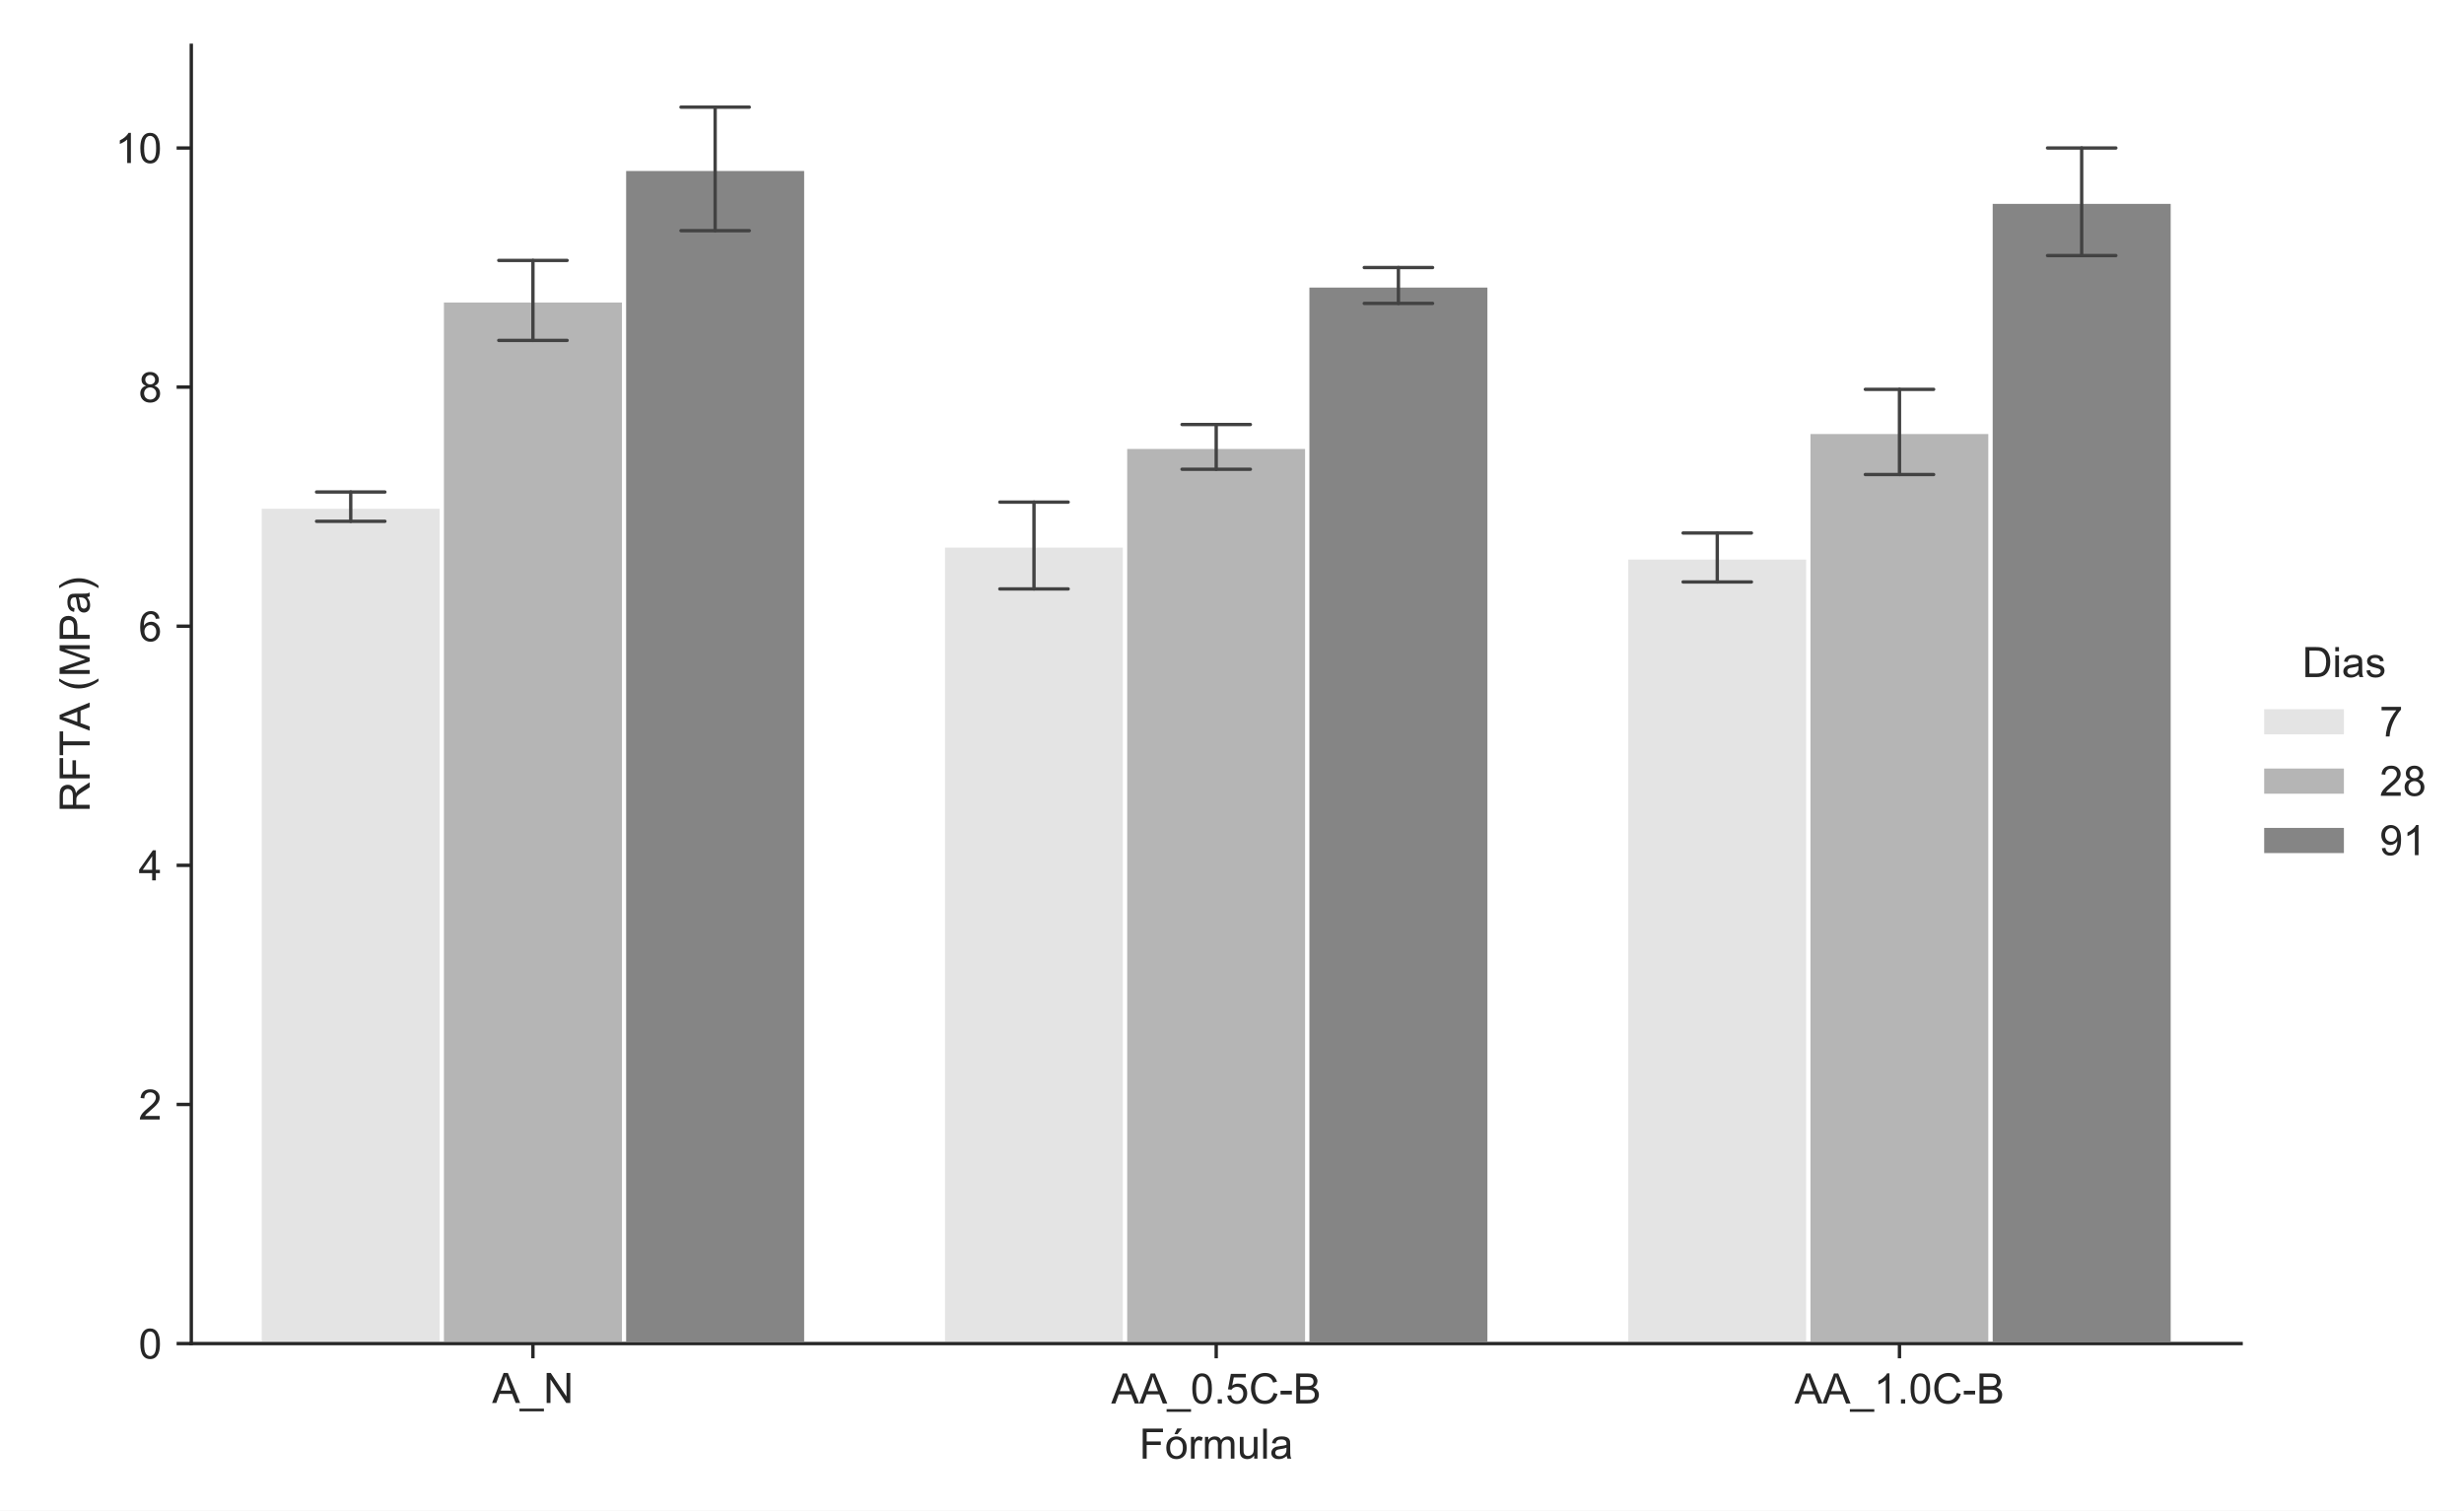
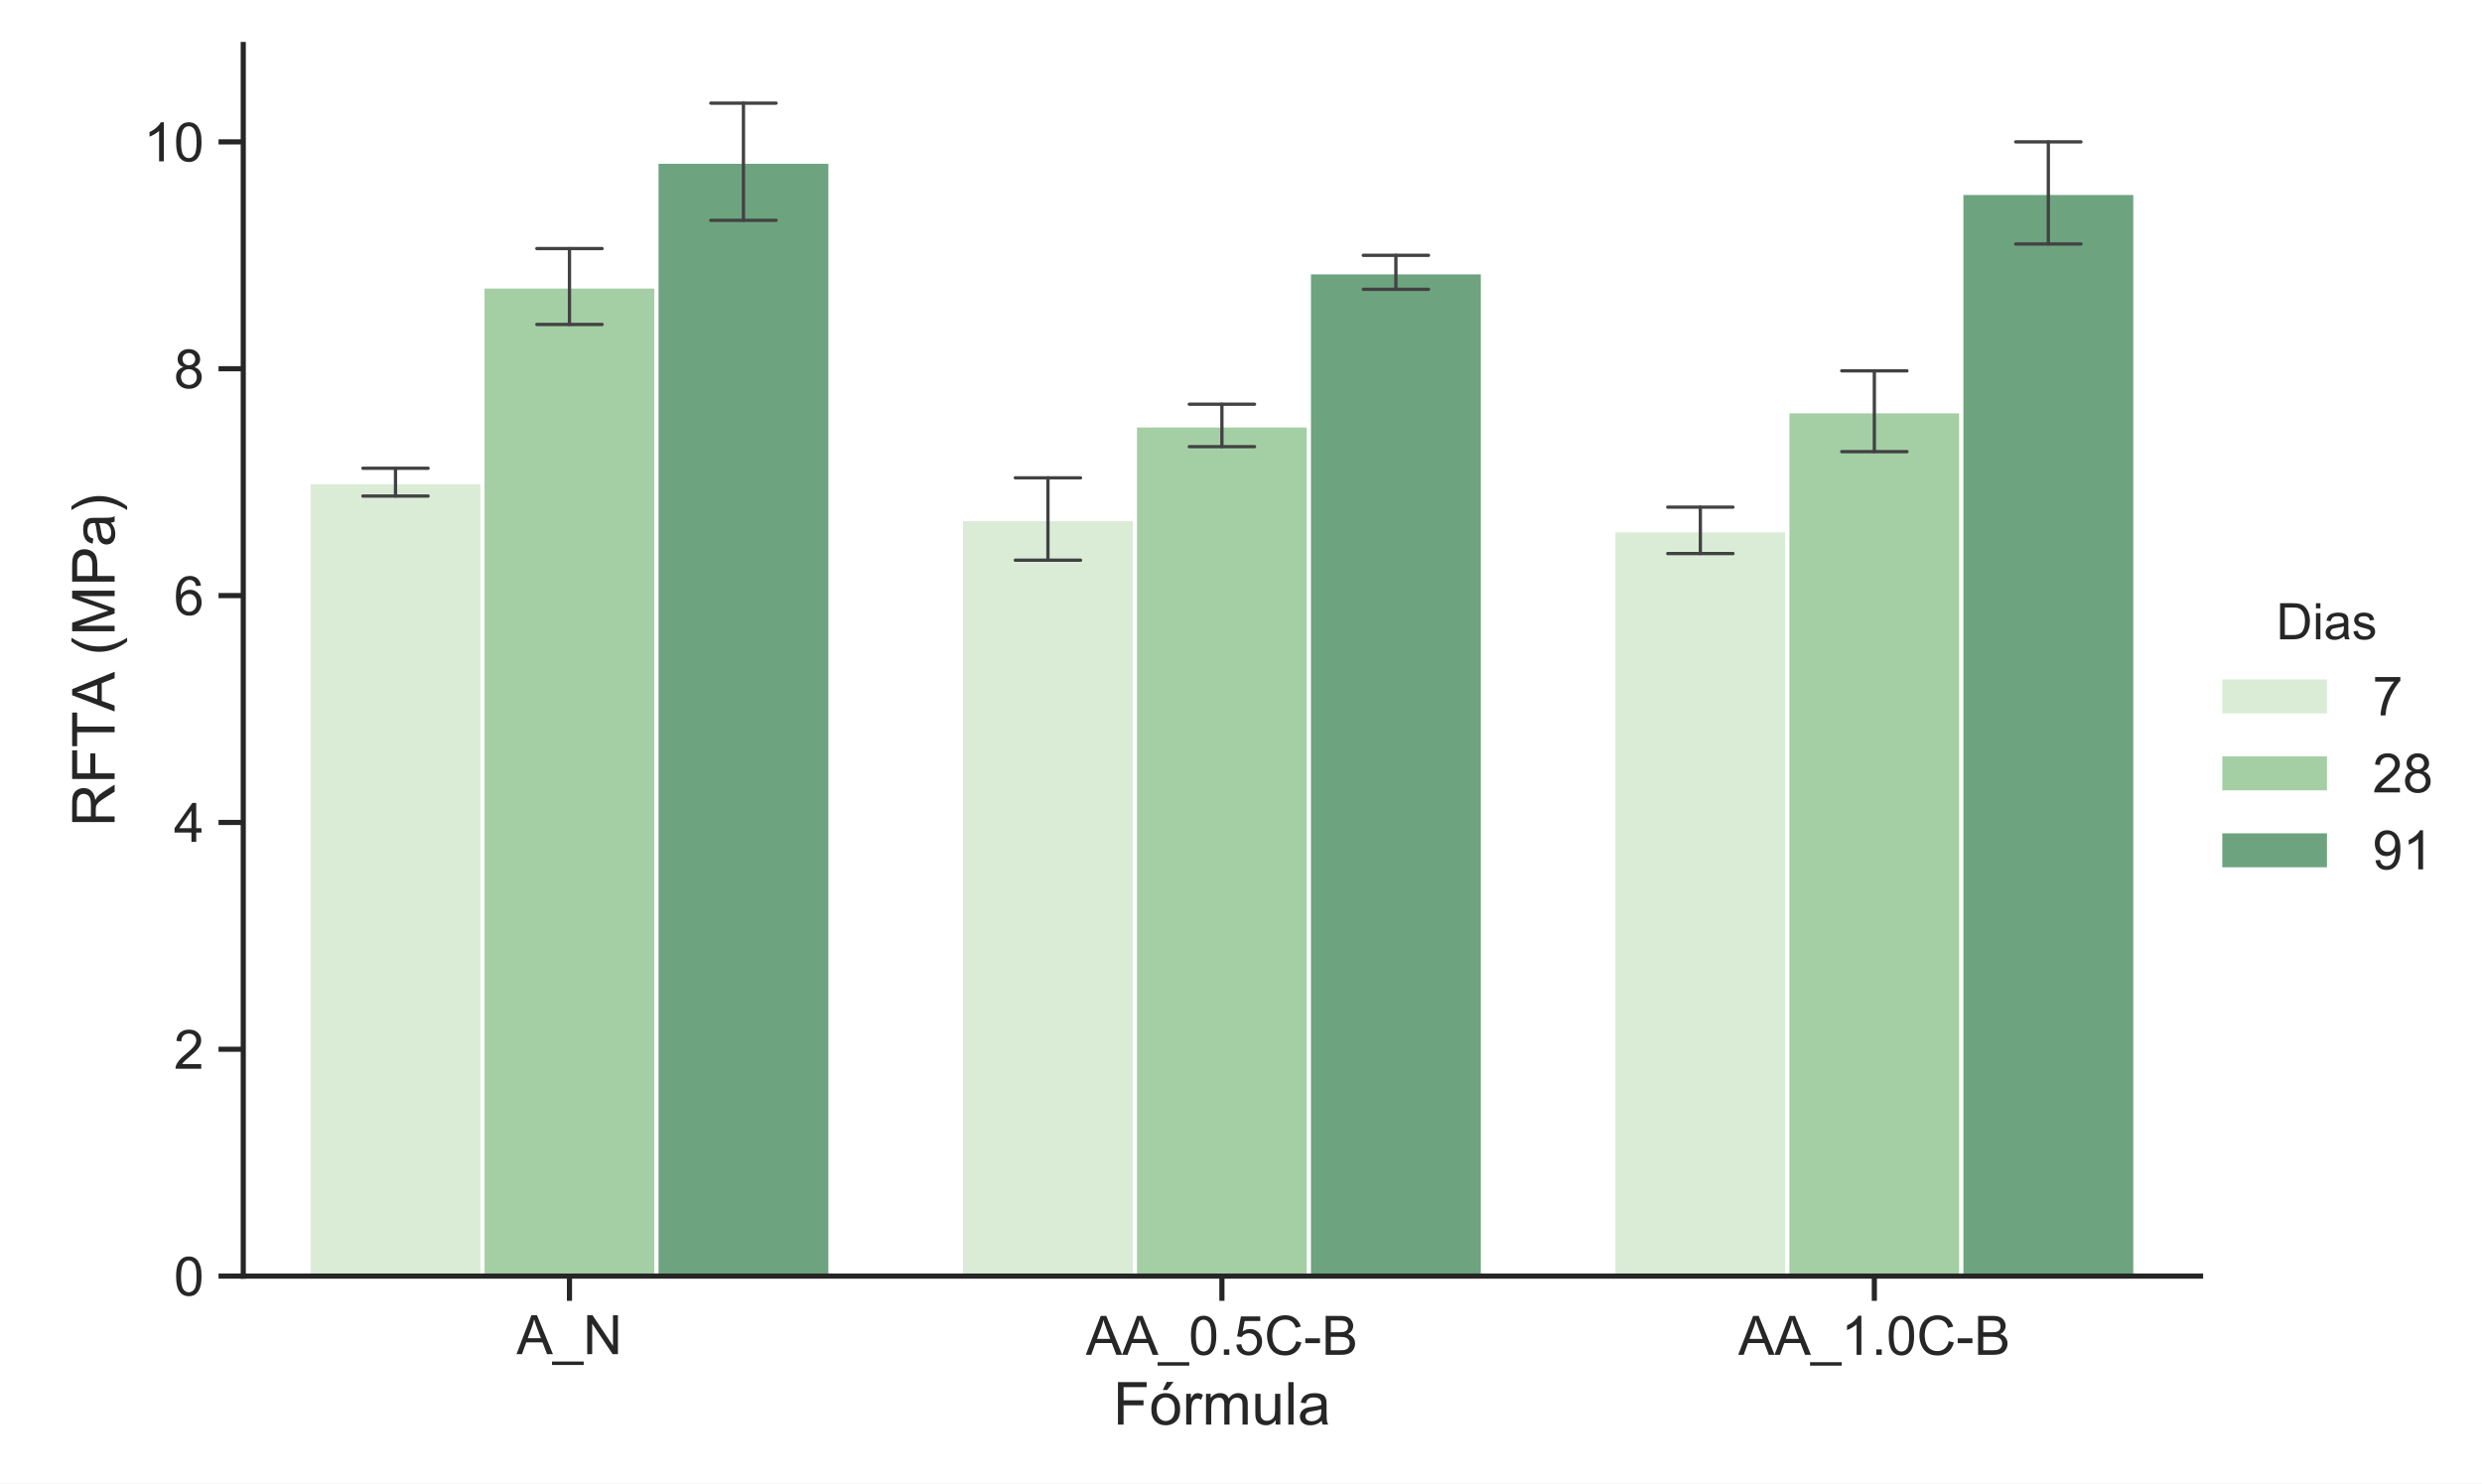
- <svg xmlns="http://www.w3.org/2000/svg" xmlns:xlink="http://www.w3.org/1999/xlink" height="360pt" version="1.1" viewBox="0 0 587.25 360" width="587.25pt">
+ <svg xmlns="http://www.w3.org/2000/svg" xmlns:xlink="http://www.w3.org/1999/xlink" height="360pt" version="1.1" viewBox="0 0 602.27 360" width="602.27pt">
  <defs>
    <style type="text/css">
*{stroke-linecap:butt;stroke-linejoin:round;}
  </style>
  </defs>
  <g id="figure_1">
    <g id="patch_1">
-       <path d="M 0 360  L 587.25 360  L 587.25 0  L 0 0  z " style="fill:#ffffff;" />
+       <path d="M 0 360  L 602.27 360  L 602.27 0  L 0 0  z " style="fill:#ffffff;" />
    </g>
    <g id="axes_1">
      <g id="patch_2">
-         <path d="M 45.593 320.2  L 534.128 320.2  L 534.128 10.8  L 45.593 10.8  z " style="fill:#ffffff;" />
+         <path d="M 59.028 309.7  L 533.977 309.7  L 533.977 10.8  L 59.028 10.8  z " style="fill:#ffffff;" />
      </g>
      <g id="matplotlib.axis_1">
        <g id="xtick_1">
          <g id="line2d_1">
            <defs>
-               <path d="M 0 0  L 0 3.5  " id="m3926d1024b" style="stroke:#262626;stroke-width:0.8;" />
-             </defs>
-             <g>
-               <use style="fill:#262626;stroke:#262626;stroke-width:0.8;" x="127.016" xlink:href="#m3926d1024b" y="320.2" />
+               <path d="M 0 0  L 0 6  " id="m754077c906" style="stroke:#262626;stroke-width:1.25;" />
+             </defs>
+             <g>
+               <use style="fill:#262626;stroke:#262626;stroke-width:1.25;" x="138.186" xlink:href="#m754077c906" y="309.7" />
            </g>
          </g>
          <g id="text_1">
            <defs>
              <path d="M -0.141 0  L 27.344 71.578  L 37.547 71.578  L 66.844 0  L 56.062 0  L 47.703 21.688  L 17.781 21.688  L 9.906 0  z M 20.516 29.391  L 44.781 29.391  L 37.312 49.219  Q 33.891 58.25 32.234 64.062  Q 30.859 57.172 28.375 50.391  z " id="ArialMT-65" />
              <path d="M -1.516 -19.875  L -1.516 -13.531  L 56.734 -13.531  L 56.734 -19.875  z " id="ArialMT-95" />
              <path d="M 7.625 0  L 7.625 71.578  L 17.328 71.578  L 54.938 15.375  L 54.938 71.578  L 64.016 71.578  L 64.016 0  L 54.297 0  L 16.703 56.25  L 16.703 0  z " id="ArialMT-78" />
            </defs>
-             <g style="fill:#262626;" transform="translate(117.2892 334.3578)scale(0.1 -0.1)">
+             <g style="fill:#262626;" transform="translate(125.3472 328.6483)scale(0.132 -0.132)">
              <use xlink:href="#ArialMT-65" />
              <use x="66.699" xlink:href="#ArialMT-95" />
              <use x="122.314" xlink:href="#ArialMT-78" />
            </g>
          </g>
        </g>
        <g id="xtick_2">
          <g id="line2d_2">
            <g>
-               <use style="fill:#262626;stroke:#262626;stroke-width:0.8;" x="289.86" xlink:href="#m3926d1024b" y="320.2" />
+               <use style="fill:#262626;stroke:#262626;stroke-width:1.25;" x="296.503" xlink:href="#m754077c906" y="309.7" />
            </g>
          </g>
          <g id="text_2">
            <defs>
              <path d="M 4.156 35.297  Q 4.156 48 6.766 55.734  Q 9.375 63.484 14.516 67.672  Q 19.672 71.875 27.484 71.875  Q 33.25 71.875 37.594 69.547  Q 41.938 67.234 44.766 62.859  Q 47.609 58.5 49.219 52.219  Q 50.828 45.953 50.828 35.297  Q 50.828 22.703 48.234 14.969  Q 45.656 7.234 40.5 3  Q 35.359 -1.219 27.484 -1.219  Q 17.141 -1.219 11.234 6.203  Q 4.156 15.141 4.156 35.297  z M 13.188 35.297  Q 13.188 17.672 17.312 11.828  Q 21.438 6 27.484 6  Q 33.547 6 37.672 11.859  Q 41.797 17.719 41.797 35.297  Q 41.797 52.984 37.672 58.781  Q 33.547 64.594 27.391 64.594  Q 21.344 64.594 17.719 59.469  Q 13.188 52.938 13.188 35.297  z " id="ArialMT-48" />
              <path d="M 9.078 0  L 9.078 10.016  L 19.094 10.016  L 19.094 0  z " id="ArialMT-46" />
              <path d="M 4.156 18.75  L 13.375 19.531  Q 14.406 12.797 18.141 9.391  Q 21.875 6 27.156 6  Q 33.5 6 37.891 10.781  Q 42.281 15.578 42.281 23.484  Q 42.281 31 38.062 35.344  Q 33.844 39.703 27 39.703  Q 22.75 39.703 19.328 37.766  Q 15.922 35.844 13.969 32.766  L 5.719 33.844  L 12.641 70.609  L 48.25 70.609  L 48.25 62.203  L 19.672 62.203  L 15.828 42.969  Q 22.266 47.469 29.344 47.469  Q 38.719 47.469 45.156 40.969  Q 51.609 34.469 51.609 24.266  Q 51.609 14.547 45.953 7.469  Q 39.062 -1.219 27.156 -1.219  Q 17.391 -1.219 11.203 4.25  Q 5.031 9.719 4.156 18.75  z " id="ArialMT-53" />
              <path d="M 58.797 25.094  L 68.266 22.703  Q 65.281 11.031 57.547 4.906  Q 49.812 -1.219 38.625 -1.219  Q 27.047 -1.219 19.797 3.484  Q 12.547 8.203 8.766 17.141  Q 4.984 26.078 4.984 36.328  Q 4.984 47.516 9.25 55.828  Q 13.531 64.156 21.406 68.469  Q 29.297 72.797 38.766 72.797  Q 49.516 72.797 56.828 67.328  Q 64.156 61.859 67.047 51.953  L 57.719 49.75  Q 55.219 57.562 50.484 61.125  Q 45.75 64.703 38.578 64.703  Q 30.328 64.703 24.781 60.734  Q 19.234 56.781 16.984 50.109  Q 14.75 43.453 14.75 36.375  Q 14.75 27.25 17.406 20.438  Q 20.062 13.625 25.672 10.25  Q 31.297 6.891 37.844 6.891  Q 45.797 6.891 51.312 11.469  Q 56.844 16.062 58.797 25.094  z " id="ArialMT-67" />
              <path d="M 3.172 21.484  L 3.172 30.328  L 30.172 30.328  L 30.172 21.484  z " id="ArialMT-45" />
              <path d="M 7.328 0  L 7.328 71.578  L 34.188 71.578  Q 42.391 71.578 47.344 69.406  Q 52.297 67.234 55.094 62.719  Q 57.906 58.203 57.906 53.266  Q 57.906 48.688 55.422 44.625  Q 52.938 40.578 47.906 38.094  Q 54.391 36.188 57.875 31.594  Q 61.375 27 61.375 20.75  Q 61.375 15.719 59.25 11.391  Q 57.125 7.078 54 4.734  Q 50.875 2.391 46.156 1.188  Q 41.453 0 34.625 0  z M 16.797 41.5  L 32.281 41.5  Q 38.578 41.5 41.312 42.328  Q 44.922 43.406 46.75 45.891  Q 48.578 48.391 48.578 52.156  Q 48.578 55.719 46.875 58.422  Q 45.172 61.141 41.984 62.141  Q 38.812 63.141 31.109 63.141  L 16.797 63.141  z M 16.797 8.453  L 34.625 8.453  Q 39.203 8.453 41.062 8.797  Q 44.344 9.375 46.531 10.734  Q 48.734 12.109 50.141 14.719  Q 51.562 17.328 51.562 20.75  Q 51.562 24.75 49.516 27.703  Q 47.469 30.672 43.828 31.859  Q 40.188 33.062 33.344 33.062  L 16.797 33.062  z " id="ArialMT-66" />
            </defs>
-             <g style="fill:#262626;" transform="translate(264.8487 334.4797)scale(0.1 -0.1)">
+             <g style="fill:#262626;" transform="translate(263.4872 328.8092)scale(0.132 -0.132)">
              <use xlink:href="#ArialMT-65" />
              <use x="66.699" xlink:href="#ArialMT-65" />
              <use x="133.398" xlink:href="#ArialMT-95" />
              <use x="189.014" xlink:href="#ArialMT-48" />
              <use x="244.629" xlink:href="#ArialMT-46" />
              <use x="272.412" xlink:href="#ArialMT-53" />
              <use x="328.027" xlink:href="#ArialMT-67" />
              <use x="400.244" xlink:href="#ArialMT-45" />
              <use x="433.545" xlink:href="#ArialMT-66" />
            </g>
          </g>
        </g>
        <g id="xtick_3">
          <g id="line2d_3">
            <g>
-               <use style="fill:#262626;stroke:#262626;stroke-width:0.8;" x="452.705" xlink:href="#m3926d1024b" y="320.2" />
+               <use style="fill:#262626;stroke:#262626;stroke-width:1.25;" x="454.819" xlink:href="#m754077c906" y="309.7" />
            </g>
          </g>
          <g id="text_3">
            <defs>
              <path d="M 37.25 0  L 28.469 0  L 28.469 56  Q 25.297 52.984 20.141 49.953  Q 14.984 46.922 10.891 45.406  L 10.891 53.906  Q 18.266 57.375 23.781 62.297  Q 29.297 67.234 31.594 71.875  L 37.25 71.875  z " id="ArialMT-49" />
            </defs>
-             <g style="fill:#262626;" transform="translate(427.6934 334.4797)scale(0.1 -0.1)">
+             <g style="fill:#262626;" transform="translate(421.8036 328.8092)scale(0.132 -0.132)">
              <use xlink:href="#ArialMT-65" />
              <use x="66.699" xlink:href="#ArialMT-65" />
              <use x="133.398" xlink:href="#ArialMT-95" />
              <use x="189.014" xlink:href="#ArialMT-49" />
              <use x="244.629" xlink:href="#ArialMT-46" />
              <use x="272.412" xlink:href="#ArialMT-48" />
              <use x="328.027" xlink:href="#ArialMT-67" />
              <use x="400.244" xlink:href="#ArialMT-45" />
              <use x="433.545" xlink:href="#ArialMT-66" />
            </g>
          </g>
        </g>
        <g id="text_4">
          <defs>
            <path d="M 8.203 0  L 8.203 71.578  L 56.5 71.578  L 56.5 63.141  L 17.672 63.141  L 17.672 40.969  L 51.266 40.969  L 51.266 32.516  L 17.672 32.516  L 17.672 0  z " id="ArialMT-70" />
            <path d="M 3.328 25.922  Q 3.328 40.328 11.328 47.266  Q 18.016 53.031 27.641 53.031  Q 38.328 53.031 45.109 46.016  Q 51.906 39.016 51.906 26.656  Q 51.906 16.656 48.906 10.906  Q 45.906 5.172 40.156 2  Q 34.422 -1.172 27.641 -1.172  Q 16.75 -1.172 10.031 5.812  Q 3.328 12.797 3.328 25.922  z M 12.359 25.922  Q 12.359 15.969 16.703 11.016  Q 21.047 6.062 27.641 6.062  Q 34.188 6.062 38.531 11.031  Q 42.875 16.016 42.875 26.219  Q 42.875 35.844 38.5 40.797  Q 34.125 45.75 27.641 45.75  Q 21.047 45.75 16.703 40.812  Q 12.359 35.891 12.359 25.922  z M 22.75 58.297  L 29.25 71.969  L 40.766 71.969  L 30.031 58.297  z " id="ArialMT-243" />
            <path d="M 6.5 0  L 6.5 51.859  L 14.406 51.859  L 14.406 44  Q 17.438 49.516 20 51.266  Q 22.562 53.031 25.641 53.031  Q 30.078 53.031 34.672 50.203  L 31.641 42.047  Q 28.422 43.953 25.203 43.953  Q 22.312 43.953 20.016 42.219  Q 17.719 40.484 16.75 37.406  Q 15.281 32.719 15.281 27.156  L 15.281 0  z " id="ArialMT-114" />
            <path d="M 6.594 0  L 6.594 51.859  L 14.453 51.859  L 14.453 44.578  Q 16.891 48.391 20.938 50.703  Q 25 53.031 30.172 53.031  Q 35.938 53.031 39.625 50.641  Q 43.312 48.25 44.828 43.953  Q 50.984 53.031 60.844 53.031  Q 68.562 53.031 72.703 48.75  Q 76.859 44.484 76.859 35.594  L 76.859 0  L 68.109 0  L 68.109 32.672  Q 68.109 37.938 67.25 40.25  Q 66.406 42.578 64.156 43.984  Q 61.922 45.406 58.891 45.406  Q 53.422 45.406 49.797 41.766  Q 46.188 38.141 46.188 30.125  L 46.188 0  L 37.406 0  L 37.406 33.688  Q 37.406 39.547 35.25 42.469  Q 33.109 45.406 28.219 45.406  Q 24.516 45.406 21.359 43.453  Q 18.219 41.5 16.797 37.734  Q 15.375 33.984 15.375 26.906  L 15.375 0  z " id="ArialMT-109" />
            <path d="M 40.578 0  L 40.578 7.625  Q 34.516 -1.172 24.125 -1.172  Q 19.531 -1.172 15.547 0.578  Q 11.578 2.344 9.641 5  Q 7.719 7.672 6.938 11.531  Q 6.391 14.109 6.391 19.734  L 6.391 51.859  L 15.188 51.859  L 15.188 23.094  Q 15.188 16.219 15.719 13.812  Q 16.547 10.359 19.234 8.375  Q 21.922 6.391 25.875 6.391  Q 29.828 6.391 33.297 8.422  Q 36.766 10.453 38.203 13.938  Q 39.656 17.438 39.656 24.078  L 39.656 51.859  L 48.438 51.859  L 48.438 0  z " id="ArialMT-117" />
            <path d="M 6.391 0  L 6.391 71.578  L 15.188 71.578  L 15.188 0  z " id="ArialMT-108" />
            <path d="M 40.438 6.391  Q 35.547 2.25 31.031 0.531  Q 26.516 -1.172 21.344 -1.172  Q 12.797 -1.172 8.203 3  Q 3.609 7.172 3.609 13.672  Q 3.609 17.484 5.344 20.625  Q 7.078 23.781 9.891 25.688  Q 12.703 27.594 16.219 28.562  Q 18.797 29.25 24.031 29.891  Q 34.672 31.156 39.703 32.906  Q 39.75 34.719 39.75 35.203  Q 39.75 40.578 37.25 42.781  Q 33.891 45.75 27.25 45.75  Q 21.047 45.75 18.094 43.578  Q 15.141 41.406 13.719 35.891  L 5.125 37.062  Q 6.297 42.578 8.984 45.969  Q 11.672 49.359 16.75 51.188  Q 21.828 53.031 28.516 53.031  Q 35.156 53.031 39.297 51.469  Q 43.453 49.906 45.406 47.531  Q 47.359 45.172 48.141 41.547  Q 48.578 39.312 48.578 33.453  L 48.578 21.734  Q 48.578 9.469 49.141 6.219  Q 49.703 2.984 51.375 0  L 42.188 0  Q 40.828 2.734 40.438 6.391  z M 39.703 26.031  Q 34.906 24.078 25.344 22.703  Q 19.922 21.922 17.672 20.938  Q 15.438 19.969 14.203 18.094  Q 12.984 16.219 12.984 13.922  Q 12.984 10.406 15.641 8.062  Q 18.312 5.719 23.438 5.719  Q 28.516 5.719 32.469 7.938  Q 36.422 10.156 38.281 14.016  Q 39.703 17 39.703 22.797  z " id="ArialMT-97" />
          </defs>
-           <g style="fill:#262626;" transform="translate(271.5245 347.625)scale(0.1 -0.1)">
+           <g style="fill:#262626;" transform="translate(270.0989 345.7399)scale(0.144 -0.144)">
            <use xlink:href="#ArialMT-70" />
            <use x="61.084" xlink:href="#ArialMT-243" />
            <use x="116.699" xlink:href="#ArialMT-114" />
            <use x="150" xlink:href="#ArialMT-109" />
            <use x="233.301" xlink:href="#ArialMT-117" />
            <use x="288.916" xlink:href="#ArialMT-108" />
            <use x="311.133" xlink:href="#ArialMT-97" />
          </g>
        </g>
      </g>
      <g id="matplotlib.axis_2">
        <g id="ytick_1">
          <g id="line2d_4">
            <defs>
-               <path d="M 0 0  L -3.5 0  " id="mf914087ac5" style="stroke:#262626;stroke-width:0.8;" />
-             </defs>
-             <g>
-               <use style="fill:#262626;stroke:#262626;stroke-width:0.8;" x="45.593" xlink:href="#mf914087ac5" y="320.2" />
+               <path d="M 0 0  L -6 0  " id="m057e9ee360" style="stroke:#262626;stroke-width:1.25;" />
+             </defs>
+             <g>
+               <use style="fill:#262626;stroke:#262626;stroke-width:1.25;" x="59.028" xlink:href="#m057e9ee360" y="309.7" />
            </g>
          </g>
          <g id="text_5">
-             <g style="fill:#262626;" transform="translate(33.0325 323.7789)scale(0.1 -0.1)">
+             <g style="fill:#262626;" transform="translate(42.1876 314.4242)scale(0.132 -0.132)">
              <use xlink:href="#ArialMT-48" />
            </g>
          </g>
        </g>
        <g id="ytick_2">
          <g id="line2d_5">
            <g>
-               <use style="fill:#262626;stroke:#262626;stroke-width:0.8;" x="45.593" xlink:href="#mf914087ac5" y="263.213" />
+               <use style="fill:#262626;stroke:#262626;stroke-width:1.25;" x="59.028" xlink:href="#m057e9ee360" y="254.647" />
            </g>
          </g>
          <g id="text_6">
            <defs>
              <path d="M 50.344 8.453  L 50.344 0  L 3.031 0  Q 2.938 3.172 4.047 6.109  Q 5.859 10.938 9.828 15.625  Q 13.812 20.312 21.344 26.469  Q 33.016 36.031 37.109 41.625  Q 41.219 47.219 41.219 52.203  Q 41.219 57.422 37.469 61  Q 33.734 64.594 27.734 64.594  Q 21.391 64.594 17.578 60.781  Q 13.766 56.984 13.719 50.25  L 4.688 51.172  Q 5.609 61.281 11.656 66.578  Q 17.719 71.875 27.938 71.875  Q 38.234 71.875 44.234 66.156  Q 50.25 60.453 50.25 52  Q 50.25 47.703 48.484 43.547  Q 46.734 39.406 42.656 34.812  Q 38.578 30.219 29.109 22.219  Q 21.188 15.578 18.938 13.203  Q 16.703 10.844 15.234 8.453  z " id="ArialMT-50" />
            </defs>
-             <g style="fill:#262626;" transform="translate(33.0325 266.7922)scale(0.1 -0.1)">
+             <g style="fill:#262626;" transform="translate(42.1876 259.3714)scale(0.132 -0.132)">
              <use xlink:href="#ArialMT-50" />
            </g>
          </g>
        </g>
        <g id="ytick_3">
          <g id="line2d_6">
            <g>
-               <use style="fill:#262626;stroke:#262626;stroke-width:0.8;" x="45.593" xlink:href="#mf914087ac5" y="206.227" />
+               <use style="fill:#262626;stroke:#262626;stroke-width:1.25;" x="59.028" xlink:href="#m057e9ee360" y="199.595" />
            </g>
          </g>
          <g id="text_7">
            <defs>
              <path d="M 32.328 0  L 32.328 17.141  L 1.266 17.141  L 1.266 25.203  L 33.938 71.578  L 41.109 71.578  L 41.109 25.203  L 50.781 25.203  L 50.781 17.141  L 41.109 17.141  L 41.109 0  z M 32.328 25.203  L 32.328 57.469  L 9.906 25.203  z " id="ArialMT-52" />
            </defs>
-             <g style="fill:#262626;" transform="translate(33.0325 209.8056)scale(0.1 -0.1)">
+             <g style="fill:#262626;" transform="translate(42.1876 204.3187)scale(0.132 -0.132)">
              <use xlink:href="#ArialMT-52" />
            </g>
          </g>
        </g>
        <g id="ytick_4">
          <g id="line2d_7">
            <g>
-               <use style="fill:#262626;stroke:#262626;stroke-width:0.8;" x="45.593" xlink:href="#mf914087ac5" y="149.24" />
+               <use style="fill:#262626;stroke:#262626;stroke-width:1.25;" x="59.028" xlink:href="#m057e9ee360" y="144.542" />
            </g>
          </g>
          <g id="text_8">
            <defs>
              <path d="M 49.75 54.047  L 41.016 53.375  Q 39.844 58.547 37.703 60.891  Q 34.125 64.656 28.906 64.656  Q 24.703 64.656 21.531 62.312  Q 17.391 59.281 14.984 53.469  Q 12.594 47.656 12.5 36.922  Q 15.672 41.75 20.266 44.094  Q 24.859 46.438 29.891 46.438  Q 38.672 46.438 44.844 39.969  Q 51.031 33.5 51.031 23.25  Q 51.031 16.5 48.125 10.719  Q 45.219 4.938 40.141 1.859  Q 35.062 -1.219 28.609 -1.219  Q 17.625 -1.219 10.688 6.859  Q 3.766 14.938 3.766 33.5  Q 3.766 54.25 11.422 63.672  Q 18.109 71.875 29.438 71.875  Q 37.891 71.875 43.281 67.141  Q 48.688 62.406 49.75 54.047  z M 13.875 23.188  Q 13.875 18.656 15.797 14.5  Q 17.719 10.359 21.188 8.172  Q 24.656 6 28.469 6  Q 34.031 6 38.031 10.484  Q 42.047 14.984 42.047 22.703  Q 42.047 30.125 38.078 34.391  Q 34.125 38.672 28.125 38.672  Q 22.172 38.672 18.016 34.391  Q 13.875 30.125 13.875 23.188  z " id="ArialMT-54" />
            </defs>
-             <g style="fill:#262626;" transform="translate(33.0325 152.8189)scale(0.1 -0.1)">
+             <g style="fill:#262626;" transform="translate(42.1876 149.266)scale(0.132 -0.132)">
              <use xlink:href="#ArialMT-54" />
            </g>
          </g>
        </g>
        <g id="ytick_5">
          <g id="line2d_8">
            <g>
-               <use style="fill:#262626;stroke:#262626;stroke-width:0.8;" x="45.593" xlink:href="#mf914087ac5" y="92.253" />
+               <use style="fill:#262626;stroke:#262626;stroke-width:1.25;" x="59.028" xlink:href="#m057e9ee360" y="89.489" />
            </g>
          </g>
          <g id="text_9">
            <defs>
              <path d="M 17.672 38.812  Q 12.203 40.828 9.562 44.531  Q 6.938 48.25 6.938 53.422  Q 6.938 61.234 12.547 66.547  Q 18.172 71.875 27.484 71.875  Q 36.859 71.875 42.578 66.422  Q 48.297 60.984 48.297 53.172  Q 48.297 48.188 45.672 44.5  Q 43.062 40.828 37.75 38.812  Q 44.344 36.672 47.781 31.875  Q 51.219 27.094 51.219 20.453  Q 51.219 11.281 44.719 5.031  Q 38.234 -1.219 27.641 -1.219  Q 17.047 -1.219 10.547 5.047  Q 4.047 11.328 4.047 20.703  Q 4.047 27.688 7.594 32.391  Q 11.141 37.109 17.672 38.812  z M 15.922 53.719  Q 15.922 48.641 19.188 45.406  Q 22.469 42.188 27.688 42.188  Q 32.766 42.188 36.016 45.375  Q 39.266 48.578 39.266 53.219  Q 39.266 58.062 35.906 61.359  Q 32.562 64.656 27.594 64.656  Q 22.562 64.656 19.234 61.422  Q 15.922 58.203 15.922 53.719  z M 13.094 20.656  Q 13.094 16.891 14.875 13.375  Q 16.656 9.859 20.172 7.922  Q 23.688 6 27.734 6  Q 34.031 6 38.125 10.047  Q 42.234 14.109 42.234 20.359  Q 42.234 26.703 38.016 30.859  Q 33.797 35.016 27.438 35.016  Q 21.234 35.016 17.156 30.906  Q 13.094 26.812 13.094 20.656  z " id="ArialMT-56" />
            </defs>
-             <g style="fill:#262626;" transform="translate(33.0325 95.83222)scale(0.1 -0.1)">
+             <g style="fill:#262626;" transform="translate(42.1876 94.21322)scale(0.132 -0.132)">
              <use xlink:href="#ArialMT-56" />
            </g>
          </g>
        </g>
        <g id="ytick_6">
          <g id="line2d_9">
            <g>
-               <use style="fill:#262626;stroke:#262626;stroke-width:0.8;" x="45.593" xlink:href="#mf914087ac5" y="35.267" />
+               <use style="fill:#262626;stroke:#262626;stroke-width:1.25;" x="59.028" xlink:href="#m057e9ee360" y="34.436" />
            </g>
          </g>
          <g id="text_10">
-             <g style="fill:#262626;" transform="translate(27.47156 38.84555)scale(0.1 -0.1)">
+             <g style="fill:#262626;" transform="translate(34.84716 39.16048)scale(0.132 -0.132)">
              <use xlink:href="#ArialMT-49" />
              <use x="55.615" xlink:href="#ArialMT-48" />
            </g>
          </g>
        </g>
        <g id="text_11">
          <defs>
            <path d="M 7.859 0  L 7.859 71.578  L 39.594 71.578  Q 49.172 71.578 54.141 69.641  Q 59.125 67.719 62.109 62.828  Q 65.094 57.953 65.094 52.047  Q 65.094 44.438 60.156 39.203  Q 55.219 33.984 44.922 32.562  Q 48.688 30.766 50.641 29  Q 54.781 25.203 58.5 19.484  L 70.953 0  L 59.031 0  L 49.562 14.891  Q 45.406 21.344 42.719 24.75  Q 40.047 28.172 37.922 29.531  Q 35.797 30.906 33.594 31.453  Q 31.984 31.781 28.328 31.781  L 17.328 31.781  L 17.328 0  z M 17.328 39.984  L 37.703 39.984  Q 44.188 39.984 47.844 41.328  Q 51.516 42.672 53.422 45.625  Q 55.328 48.578 55.328 52.047  Q 55.328 57.125 51.641 60.391  Q 47.953 63.672 39.984 63.672  L 17.328 63.672  z " id="ArialMT-82" />
            <path d="M 25.922 0  L 25.922 63.141  L 2.344 63.141  L 2.344 71.578  L 59.078 71.578  L 59.078 63.141  L 35.406 63.141  L 35.406 0  z " id="ArialMT-84" />
            <path id="ArialMT-32" />
            <path d="M 23.391 -21.047  Q 16.109 -11.859 11.078 0.438  Q 6.062 12.75 6.062 25.922  Q 6.062 37.547 9.812 48.188  Q 14.203 60.547 23.391 72.797  L 29.688 72.797  Q 23.781 62.641 21.875 58.297  Q 18.891 51.562 17.188 44.234  Q 15.094 35.109 15.094 25.875  Q 15.094 2.391 29.688 -21.047  z " id="ArialMT-40" />
            <path d="M 7.422 0  L 7.422 71.578  L 21.688 71.578  L 38.625 20.906  Q 40.969 13.812 42.047 10.297  Q 43.266 14.203 45.844 21.781  L 62.984 71.578  L 75.734 71.578  L 75.734 0  L 66.609 0  L 66.609 59.906  L 45.797 0  L 37.25 0  L 16.547 60.938  L 16.547 0  z " id="ArialMT-77" />
            <path d="M 7.719 0  L 7.719 71.578  L 34.719 71.578  Q 41.844 71.578 45.609 70.906  Q 50.875 70.016 54.438 67.547  Q 58.016 65.094 60.188 60.641  Q 62.359 56.203 62.359 50.875  Q 62.359 41.75 56.547 35.422  Q 50.734 29.109 35.547 29.109  L 17.188 29.109  L 17.188 0  z M 17.188 37.547  L 35.688 37.547  Q 44.875 37.547 48.734 40.969  Q 52.594 44.391 52.594 50.594  Q 52.594 55.078 50.312 58.266  Q 48.047 61.469 44.344 62.5  Q 41.938 63.141 35.5 63.141  L 17.188 63.141  z " id="ArialMT-80" />
            <path d="M 12.359 -21.047  L 6.062 -21.047  Q 20.656 2.391 20.656 25.875  Q 20.656 35.062 18.562 44.094  Q 16.891 51.422 13.922 58.156  Q 12.016 62.547 6.062 72.797  L 12.359 72.797  Q 21.531 60.547 25.922 48.188  Q 29.688 37.547 29.688 25.922  Q 29.688 12.75 24.625 0.438  Q 19.578 -11.859 12.359 -21.047  z " id="ArialMT-41" />
          </defs>
-           <g style="fill:#262626;" transform="translate(21.36688 193.5437)rotate(-90)scale(0.1 -0.1)">
+           <g style="fill:#262626;" transform="translate(27.81641 200.633)rotate(-90)scale(0.144 -0.144)">
            <use xlink:href="#ArialMT-82" />
            <use x="72.217" xlink:href="#ArialMT-70" />
            <use x="133.301" xlink:href="#ArialMT-84" />
            <use x="194.275" xlink:href="#ArialMT-65" />
            <use x="260.896" xlink:href="#ArialMT-32" />
            <use x="288.68" xlink:href="#ArialMT-40" />
            <use x="321.98" xlink:href="#ArialMT-77" />
            <use x="405.281" xlink:href="#ArialMT-80" />
            <use x="471.98" xlink:href="#ArialMT-97" />
            <use x="527.596" xlink:href="#ArialMT-41" />
          </g>
        </g>
      </g>
      <g id="patch_3">
-         <path clip-path="url(#pa9a20636b8)" d="M 61.878 320.2  L 105.303 320.2  L 105.303 120.747  L 61.878 120.747  z " style="fill:#d9d9d9;opacity:0.7;stroke:#ffffff;stroke-linejoin:miter;" />
+         <path clip-path="url(#pd336fb6cfa)" d="M 74.86 309.7  L 117.077 309.7  L 117.077 117.015  L 74.86 117.015  z " style="fill:#cae4c5;opacity:0.7;stroke:#ffffff;stroke-linejoin:miter;" />
      </g>
      <g id="patch_4">
-         <path clip-path="url(#pa9a20636b8)" d="M 224.723 320.2  L 268.148 320.2  L 268.148 130.007  L 224.723 130.007  z " style="fill:#d9d9d9;opacity:0.7;stroke:#ffffff;stroke-linejoin:miter;" />
+         <path clip-path="url(#pd336fb6cfa)" d="M 233.176 309.7  L 275.394 309.7  L 275.394 125.961  L 233.176 125.961  z " style="fill:#cae4c5;opacity:0.7;stroke:#ffffff;stroke-linejoin:miter;" />
      </g>
      <g id="patch_5">
-         <path clip-path="url(#pa9a20636b8)" d="M 387.567 320.2  L 430.993 320.2  L 430.993 132.856  L 387.567 132.856  z " style="fill:#d9d9d9;opacity:0.7;stroke:#ffffff;stroke-linejoin:miter;" />
+         <path clip-path="url(#pd336fb6cfa)" d="M 391.493 309.7  L 433.71 309.7  L 433.71 128.714  L 391.493 128.714  z " style="fill:#cae4c5;opacity:0.7;stroke:#ffffff;stroke-linejoin:miter;" />
      </g>
      <g id="patch_6">
-         <path clip-path="url(#pa9a20636b8)" d="M 105.303 320.2  L 148.728 320.2  L 148.728 71.596  L 105.303 71.596  z " style="fill:#959595;opacity:0.7;stroke:#ffffff;stroke-linejoin:miter;" />
+         <path clip-path="url(#pd336fb6cfa)" d="M 117.077 309.7  L 159.295 309.7  L 159.295 69.532  L 117.077 69.532  z " style="fill:#7dba7f;opacity:0.7;stroke:#ffffff;stroke-linejoin:miter;" />
      </g>
      <g id="patch_7">
-         <path clip-path="url(#pa9a20636b8)" d="M 268.148 320.2  L 311.573 320.2  L 311.573 106.5  L 268.148 106.5  z " style="fill:#959595;opacity:0.7;stroke:#ffffff;stroke-linejoin:miter;" />
+         <path clip-path="url(#pd336fb6cfa)" d="M 275.394 309.7  L 317.612 309.7  L 317.612 103.252  L 275.394 103.252  z " style="fill:#7dba7f;opacity:0.7;stroke:#ffffff;stroke-linejoin:miter;" />
      </g>
      <g id="patch_8">
-         <path clip-path="url(#pa9a20636b8)" d="M 430.993 320.2  L 474.418 320.2  L 474.418 102.938  L 430.993 102.938  z " style="fill:#959595;opacity:0.7;stroke:#ffffff;stroke-linejoin:miter;" />
+         <path clip-path="url(#pd336fb6cfa)" d="M 433.71 309.7  L 475.928 309.7  L 475.928 99.811  L 433.71 99.811  z " style="fill:#7dba7f;opacity:0.7;stroke:#ffffff;stroke-linejoin:miter;" />
      </g>
      <g id="patch_9">
-         <path clip-path="url(#pa9a20636b8)" d="M 148.728 320.2  L 192.154 320.2  L 192.154 40.253  L 148.728 40.253  z " style="fill:#515151;opacity:0.7;stroke:#ffffff;stroke-linejoin:miter;" />
+         <path clip-path="url(#pd336fb6cfa)" d="M 159.295 309.7  L 201.513 309.7  L 201.513 39.253  L 159.295 39.253  z " style="fill:#2f7d49;opacity:0.7;stroke:#ffffff;stroke-linejoin:miter;" />
      </g>
      <g id="patch_10">
-         <path clip-path="url(#pa9a20636b8)" d="M 311.573 320.2  L 354.998 320.2  L 354.998 68.034  L 311.573 68.034  z " style="fill:#515151;opacity:0.7;stroke:#ffffff;stroke-linejoin:miter;" />
+         <path clip-path="url(#pd336fb6cfa)" d="M 317.612 309.7  L 359.829 309.7  L 359.829 66.092  L 317.612 66.092  z " style="fill:#2f7d49;opacity:0.7;stroke:#ffffff;stroke-linejoin:miter;" />
      </g>
      <g id="patch_11">
-         <path clip-path="url(#pa9a20636b8)" d="M 474.418 320.2  L 517.843 320.2  L 517.843 48.089  L 474.418 48.089  z " style="fill:#515151;opacity:0.7;stroke:#ffffff;stroke-linejoin:miter;" />
+         <path clip-path="url(#pd336fb6cfa)" d="M 475.928 309.7  L 518.146 309.7  L 518.146 46.823  L 475.928 46.823  z " style="fill:#2f7d49;opacity:0.7;stroke:#ffffff;stroke-linejoin:miter;" />
      </g>
      <g id="line2d_10">
-         <path clip-path="url(#pa9a20636b8)" d="M 83.591 124.236  L 83.591 117.257  " style="fill:none;stroke:#424242;stroke-linecap:round;stroke-width:0.8;" />
+         <path clip-path="url(#pd336fb6cfa)" d="M 95.969 120.387  L 95.969 113.644  " style="fill:none;stroke:#424242;stroke-linecap:round;stroke-width:0.8;" />
      </g>
      <g id="line2d_11">
-         <path clip-path="url(#pa9a20636b8)" d="M 75.448 124.236  L 91.733 124.236  " style="fill:none;stroke:#424242;stroke-linecap:round;stroke-width:0.8;" />
+         <path clip-path="url(#pd336fb6cfa)" d="M 88.053 120.387  L 103.884 120.387  " style="fill:none;stroke:#424242;stroke-linecap:round;stroke-width:0.8;" />
      </g>
      <g id="line2d_12">
-         <path clip-path="url(#pa9a20636b8)" d="M 75.448 117.257  L 91.733 117.257  " style="fill:none;stroke:#424242;stroke-linecap:round;stroke-width:0.8;" />
+         <path clip-path="url(#pd336fb6cfa)" d="M 88.053 113.644  L 103.884 113.644  " style="fill:none;stroke:#424242;stroke-linecap:round;stroke-width:0.8;" />
      </g>
      <g id="line2d_13">
-         <path clip-path="url(#pa9a20636b8)" d="M 246.435 140.354  L 246.435 119.66  " style="fill:none;stroke:#424242;stroke-linecap:round;stroke-width:0.8;" />
+         <path clip-path="url(#pd336fb6cfa)" d="M 254.285 135.958  L 254.285 115.965  " style="fill:none;stroke:#424242;stroke-linecap:round;stroke-width:0.8;" />
      </g>
      <g id="line2d_14">
-         <path clip-path="url(#pa9a20636b8)" d="M 238.293 140.354  L 254.577 140.354  " style="fill:none;stroke:#424242;stroke-linecap:round;stroke-width:0.8;" />
+         <path clip-path="url(#pd336fb6cfa)" d="M 246.369 135.958  L 262.201 135.958  " style="fill:none;stroke:#424242;stroke-linecap:round;stroke-width:0.8;" />
      </g>
      <g id="line2d_15">
-         <path clip-path="url(#pa9a20636b8)" d="M 238.293 119.66  L 254.577 119.66  " style="fill:none;stroke:#424242;stroke-linecap:round;stroke-width:0.8;" />
+         <path clip-path="url(#pd336fb6cfa)" d="M 246.369 115.965  L 262.201 115.965  " style="fill:none;stroke:#424242;stroke-linecap:round;stroke-width:0.8;" />
      </g>
      <g id="line2d_16">
-         <path clip-path="url(#pa9a20636b8)" d="M 409.28 138.687  L 409.28 127.026  " style="fill:none;stroke:#424242;stroke-linecap:round;stroke-width:0.8;" />
+         <path clip-path="url(#pd336fb6cfa)" d="M 412.601 134.347  L 412.601 123.081  " style="fill:none;stroke:#424242;stroke-linecap:round;stroke-width:0.8;" />
      </g>
      <g id="line2d_17">
-         <path clip-path="url(#pa9a20636b8)" d="M 401.138 138.687  L 417.422 138.687  " style="fill:none;stroke:#424242;stroke-linecap:round;stroke-width:0.8;" />
+         <path clip-path="url(#pd336fb6cfa)" d="M 404.686 134.347  L 420.517 134.347  " style="fill:none;stroke:#424242;stroke-linecap:round;stroke-width:0.8;" />
      </g>
      <g id="line2d_18">
-         <path clip-path="url(#pa9a20636b8)" d="M 401.138 127.026  L 417.422 127.026  " style="fill:none;stroke:#424242;stroke-linecap:round;stroke-width:0.8;" />
+         <path clip-path="url(#pd336fb6cfa)" d="M 404.686 123.081  L 420.517 123.081  " style="fill:none;stroke:#424242;stroke-linecap:round;stroke-width:0.8;" />
      </g>
      <g id="line2d_19">
-         <path clip-path="url(#pa9a20636b8)" d="M 127.016 81.126  L 127.016 62.065  " style="fill:none;stroke:#424242;stroke-linecap:round;stroke-width:0.8;" />
+         <path clip-path="url(#pd336fb6cfa)" d="M 138.186 78.739  L 138.186 60.326  " style="fill:none;stroke:#424242;stroke-linecap:round;stroke-width:0.8;" />
      </g>
      <g id="line2d_20">
-         <path clip-path="url(#pa9a20636b8)" d="M 118.874 81.126  L 135.158 81.126  " style="fill:none;stroke:#424242;stroke-linecap:round;stroke-width:0.8;" />
+         <path clip-path="url(#pd336fb6cfa)" d="M 130.27 78.739  L 146.102 78.739  " style="fill:none;stroke:#424242;stroke-linecap:round;stroke-width:0.8;" />
      </g>
      <g id="line2d_21">
-         <path clip-path="url(#pa9a20636b8)" d="M 118.874 62.065  L 135.158 62.065  " style="fill:none;stroke:#424242;stroke-linecap:round;stroke-width:0.8;" />
+         <path clip-path="url(#pd336fb6cfa)" d="M 130.27 60.326  L 146.102 60.326  " style="fill:none;stroke:#424242;stroke-linecap:round;stroke-width:0.8;" />
      </g>
      <g id="line2d_22">
-         <path clip-path="url(#pa9a20636b8)" d="M 289.86 111.831  L 289.86 101.169  " style="fill:none;stroke:#424242;stroke-linecap:round;stroke-width:0.8;" />
+         <path clip-path="url(#pd336fb6cfa)" d="M 296.503 108.402  L 296.503 98.103  " style="fill:none;stroke:#424242;stroke-linecap:round;stroke-width:0.8;" />
      </g>
      <g id="line2d_23">
-         <path clip-path="url(#pa9a20636b8)" d="M 281.718 111.831  L 298.003 111.831  " style="fill:none;stroke:#424242;stroke-linecap:round;stroke-width:0.8;" />
+         <path clip-path="url(#pd336fb6cfa)" d="M 288.587 108.402  L 304.418 108.402  " style="fill:none;stroke:#424242;stroke-linecap:round;stroke-width:0.8;" />
      </g>
      <g id="line2d_24">
-         <path clip-path="url(#pa9a20636b8)" d="M 281.718 101.169  L 298.003 101.169  " style="fill:none;stroke:#424242;stroke-linecap:round;stroke-width:0.8;" />
+         <path clip-path="url(#pd336fb6cfa)" d="M 288.587 98.103  L 304.418 98.103  " style="fill:none;stroke:#424242;stroke-linecap:round;stroke-width:0.8;" />
      </g>
      <g id="line2d_25">
-         <path clip-path="url(#pa9a20636b8)" d="M 452.705 113.088  L 452.705 92.789  " style="fill:none;stroke:#424242;stroke-linecap:round;stroke-width:0.8;" />
+         <path clip-path="url(#pd336fb6cfa)" d="M 454.819 109.616  L 454.819 90.007  " style="fill:none;stroke:#424242;stroke-linecap:round;stroke-width:0.8;" />
      </g>
      <g id="line2d_26">
-         <path clip-path="url(#pa9a20636b8)" d="M 444.563 113.088  L 460.847 113.088  " style="fill:none;stroke:#424242;stroke-linecap:round;stroke-width:0.8;" />
+         <path clip-path="url(#pd336fb6cfa)" d="M 446.903 109.616  L 462.735 109.616  " style="fill:none;stroke:#424242;stroke-linecap:round;stroke-width:0.8;" />
      </g>
      <g id="line2d_27">
-         <path clip-path="url(#pa9a20636b8)" d="M 444.563 92.789  L 460.847 92.789  " style="fill:none;stroke:#424242;stroke-linecap:round;stroke-width:0.8;" />
+         <path clip-path="url(#pd336fb6cfa)" d="M 446.903 90.007  L 462.735 90.007  " style="fill:none;stroke:#424242;stroke-linecap:round;stroke-width:0.8;" />
      </g>
      <g id="line2d_28">
-         <path clip-path="url(#pa9a20636b8)" d="M 170.441 54.973  L 170.441 25.533  " style="fill:none;stroke:#424242;stroke-linecap:round;stroke-width:0.8;" />
+         <path clip-path="url(#pd336fb6cfa)" d="M 180.404 53.474  L 180.404 25.033  " style="fill:none;stroke:#424242;stroke-linecap:round;stroke-width:0.8;" />
      </g>
      <g id="line2d_29">
-         <path clip-path="url(#pa9a20636b8)" d="M 162.299 54.973  L 178.583 54.973  " style="fill:none;stroke:#424242;stroke-linecap:round;stroke-width:0.8;" />
+         <path clip-path="url(#pd336fb6cfa)" d="M 172.488 53.474  L 188.32 53.474  " style="fill:none;stroke:#424242;stroke-linecap:round;stroke-width:0.8;" />
      </g>
      <g id="line2d_30">
-         <path clip-path="url(#pa9a20636b8)" d="M 162.299 25.533  L 178.583 25.533  " style="fill:none;stroke:#424242;stroke-linecap:round;stroke-width:0.8;" />
+         <path clip-path="url(#pd336fb6cfa)" d="M 172.488 25.033  L 188.32 25.033  " style="fill:none;stroke:#424242;stroke-linecap:round;stroke-width:0.8;" />
      </g>
      <g id="line2d_31">
-         <path clip-path="url(#pa9a20636b8)" d="M 333.286 72.308  L 333.286 63.76  " style="fill:none;stroke:#424242;stroke-linecap:round;stroke-width:0.8;" />
+         <path clip-path="url(#pd336fb6cfa)" d="M 338.72 70.221  L 338.72 61.963  " style="fill:none;stroke:#424242;stroke-linecap:round;stroke-width:0.8;" />
      </g>
      <g id="line2d_32">
-         <path clip-path="url(#pa9a20636b8)" d="M 325.143 72.308  L 341.428 72.308  " style="fill:none;stroke:#424242;stroke-linecap:round;stroke-width:0.8;" />
+         <path clip-path="url(#pd336fb6cfa)" d="M 330.805 70.221  L 346.636 70.221  " style="fill:none;stroke:#424242;stroke-linecap:round;stroke-width:0.8;" />
      </g>
      <g id="line2d_33">
-         <path clip-path="url(#pa9a20636b8)" d="M 325.143 63.76  L 341.428 63.76  " style="fill:none;stroke:#424242;stroke-linecap:round;stroke-width:0.8;" />
+         <path clip-path="url(#pd336fb6cfa)" d="M 330.805 61.963  L 346.636 61.963  " style="fill:none;stroke:#424242;stroke-linecap:round;stroke-width:0.8;" />
      </g>
      <g id="line2d_34">
-         <path clip-path="url(#pa9a20636b8)" d="M 496.13 60.911  L 496.13 35.267  " style="fill:none;stroke:#424242;stroke-linecap:round;stroke-width:0.8;" />
+         <path clip-path="url(#pd336fb6cfa)" d="M 497.037 59.21  L 497.037 34.436  " style="fill:none;stroke:#424242;stroke-linecap:round;stroke-width:0.8;" />
      </g>
      <g id="line2d_35">
-         <path clip-path="url(#pa9a20636b8)" d="M 487.988 60.911  L 504.273 60.911  " style="fill:none;stroke:#424242;stroke-linecap:round;stroke-width:0.8;" />
+         <path clip-path="url(#pd336fb6cfa)" d="M 489.121 59.21  L 504.953 59.21  " style="fill:none;stroke:#424242;stroke-linecap:round;stroke-width:0.8;" />
      </g>
      <g id="line2d_36">
-         <path clip-path="url(#pa9a20636b8)" d="M 487.988 35.267  L 504.273 35.267  " style="fill:none;stroke:#424242;stroke-linecap:round;stroke-width:0.8;" />
+         <path clip-path="url(#pd336fb6cfa)" d="M 489.121 34.436  L 504.953 34.436  " style="fill:none;stroke:#424242;stroke-linecap:round;stroke-width:0.8;" />
      </g>
      <g id="patch_12">
-         <path d="M 45.593 320.2  L 45.593 10.8  " style="fill:none;stroke:#262626;stroke-linecap:square;stroke-linejoin:miter;stroke-width:0.8;" />
+         <path d="M 59.028 309.7  L 59.028 10.8  " style="fill:none;stroke:#262626;stroke-linecap:square;stroke-linejoin:miter;stroke-width:1.25;" />
      </g>
      <g id="patch_13">
-         <path d="M 45.593 320.2  L 534.128 320.2  " style="fill:none;stroke:#262626;stroke-linecap:square;stroke-linejoin:miter;stroke-width:0.8;" />
+         <path d="M 59.028 309.7  L 533.977 309.7  " style="fill:none;stroke:#262626;stroke-linecap:square;stroke-linejoin:miter;stroke-width:1.25;" />
      </g>
    </g>
    <g id="legend_1">
      <g id="text_12">
        <defs>
          <path d="M 7.719 0  L 7.719 71.578  L 32.375 71.578  Q 40.719 71.578 45.125 70.562  Q 51.266 69.141 55.609 65.438  Q 61.281 60.641 64.078 53.188  Q 66.891 45.75 66.891 36.188  Q 66.891 28.031 64.984 21.734  Q 63.094 15.438 60.109 11.297  Q 57.125 7.172 53.578 4.797  Q 50.047 2.438 45.047 1.219  Q 40.047 0 33.547 0  z M 17.188 8.453  L 32.469 8.453  Q 39.547 8.453 43.578 9.766  Q 47.609 11.078 50 13.484  Q 53.375 16.844 55.25 22.531  Q 57.125 28.219 57.125 36.328  Q 57.125 47.562 53.438 53.594  Q 49.75 59.625 44.484 61.672  Q 40.672 63.141 32.234 63.141  L 17.188 63.141  z " id="ArialMT-68" />
          <path d="M 6.641 61.469  L 6.641 71.578  L 15.438 71.578  L 15.438 61.469  z M 6.641 0  L 6.641 51.859  L 15.438 51.859  L 15.438 0  z " id="ArialMT-105" />
          <path d="M 3.078 15.484  L 11.766 16.844  Q 12.5 11.625 15.844 8.844  Q 19.188 6.062 25.203 6.062  Q 31.25 6.062 34.172 8.516  Q 37.109 10.984 37.109 14.312  Q 37.109 17.281 34.516 19  Q 32.719 20.172 25.531 21.969  Q 15.875 24.422 12.141 26.203  Q 8.406 27.984 6.469 31.125  Q 4.547 34.281 4.547 38.094  Q 4.547 41.547 6.125 44.5  Q 7.719 47.469 10.453 49.422  Q 12.5 50.922 16.031 51.969  Q 19.578 53.031 23.641 53.031  Q 29.734 53.031 34.344 51.266  Q 38.969 49.516 41.156 46.5  Q 43.359 43.5 44.188 38.484  L 35.594 37.312  Q 35.016 41.312 32.203 43.547  Q 29.391 45.797 24.266 45.797  Q 18.219 45.797 15.625 43.797  Q 13.031 41.797 13.031 39.109  Q 13.031 37.406 14.109 36.031  Q 15.188 34.625 17.484 33.688  Q 18.797 33.203 25.25 31.453  Q 34.578 28.953 38.25 27.359  Q 41.938 25.781 44.031 22.75  Q 46.141 19.734 46.141 15.234  Q 46.141 10.844 43.578 6.953  Q 41.016 3.078 36.172 0.953  Q 31.344 -1.172 25.25 -1.172  Q 15.141 -1.172 9.844 3.031  Q 4.547 7.234 3.078 15.484  z " id="ArialMT-115" />
        </defs>
-         <g style="fill:#262626;" transform="translate(548.6867 161.3672)scale(0.1 -0.1)">
+         <g style="fill:#262626;" transform="translate(552.3267 155.1565)scale(0.1224 -0.1224)">
          <use xlink:href="#ArialMT-68" />
          <use x="72.217" xlink:href="#ArialMT-105" />
          <use x="94.434" xlink:href="#ArialMT-97" />
          <use x="150.049" xlink:href="#ArialMT-115" />
        </g>
      </g>
      <g id="patch_14">
-         <path d="M 539.128 175.512  L 559.128 175.512  L 559.128 168.512  L 539.128 168.512  z " style="fill:#d9d9d9;opacity:0.7;stroke:#ffffff;stroke-linejoin:miter;" />
+         <path d="M 538.749 173.638  L 565.149 173.638  L 565.149 164.398  L 538.749 164.398  z " style="fill:#cae4c5;opacity:0.7;stroke:#ffffff;stroke-linejoin:miter;" />
      </g>
      <g id="text_13">
        <defs>
          <path d="M 4.734 62.203  L 4.734 70.656  L 51.078 70.656  L 51.078 63.812  Q 44.234 56.547 37.516 44.484  Q 30.812 32.422 27.156 19.672  Q 24.516 10.688 23.781 0  L 14.75 0  Q 14.891 8.453 18.062 20.406  Q 21.234 32.375 27.172 43.484  Q 33.109 54.594 39.797 62.203  z " id="ArialMT-55" />
        </defs>
-         <g style="fill:#262626;" transform="translate(567.1281 175.5125)scale(0.1 -0.1)">
+         <g style="fill:#262626;" transform="translate(575.7091 173.6375)scale(0.132 -0.132)">
          <use xlink:href="#ArialMT-55" />
        </g>
      </g>
      <g id="patch_15">
-         <path d="M 539.128 189.658  L 559.128 189.658  L 559.128 182.658  L 539.128 182.658  z " style="fill:#959595;opacity:0.7;stroke:#ffffff;stroke-linejoin:miter;" />
+         <path d="M 538.749 192.309  L 565.149 192.309  L 565.149 183.069  L 538.749 183.069  z " style="fill:#7dba7f;opacity:0.7;stroke:#ffffff;stroke-linejoin:miter;" />
      </g>
      <g id="text_14">
-         <g style="fill:#262626;" transform="translate(567.1281 189.6578)scale(0.1 -0.1)">
+         <g style="fill:#262626;" transform="translate(575.7091 192.3093)scale(0.132 -0.132)">
          <use xlink:href="#ArialMT-50" />
          <use x="55.615" xlink:href="#ArialMT-56" />
        </g>
      </g>
      <g id="patch_16">
-         <path d="M 539.128 203.803  L 559.128 203.803  L 559.128 196.803  L 539.128 196.803  z " style="fill:#515151;opacity:0.7;stroke:#ffffff;stroke-linejoin:miter;" />
+         <path d="M 538.749 210.981  L 565.149 210.981  L 565.149 201.741  L 538.749 201.741  z " style="fill:#2f7d49;opacity:0.7;stroke:#ffffff;stroke-linejoin:miter;" />
      </g>
      <g id="text_15">
        <defs>
          <path d="M 5.469 16.547  L 13.922 17.328  Q 14.984 11.375 18.016 8.688  Q 21.047 6 25.781 6  Q 29.828 6 32.875 7.859  Q 35.938 9.719 37.891 12.812  Q 39.844 15.922 41.156 21.188  Q 42.484 26.469 42.484 31.938  Q 42.484 32.516 42.438 33.688  Q 39.797 29.5 35.234 26.875  Q 30.672 24.266 25.344 24.266  Q 16.453 24.266 10.297 30.703  Q 4.156 37.156 4.156 47.703  Q 4.156 58.594 10.578 65.234  Q 17 71.875 26.656 71.875  Q 33.641 71.875 39.422 68.109  Q 45.219 64.359 48.219 57.391  Q 51.219 50.438 51.219 37.25  Q 51.219 23.531 48.234 15.406  Q 45.266 7.281 39.375 3.031  Q 33.5 -1.219 25.594 -1.219  Q 17.188 -1.219 11.859 3.438  Q 6.547 8.109 5.469 16.547  z M 41.453 48.141  Q 41.453 55.719 37.422 60.156  Q 33.406 64.594 27.734 64.594  Q 21.875 64.594 17.531 59.812  Q 13.188 55.031 13.188 47.406  Q 13.188 40.578 17.312 36.297  Q 21.438 32.031 27.484 32.031  Q 33.594 32.031 37.516 36.297  Q 41.453 40.578 41.453 48.141  z " id="ArialMT-57" />
        </defs>
-         <g style="fill:#262626;" transform="translate(567.1281 203.8031)scale(0.1 -0.1)">
+         <g style="fill:#262626;" transform="translate(575.7091 210.9812)scale(0.132 -0.132)">
          <use xlink:href="#ArialMT-57" />
          <use x="55.615" xlink:href="#ArialMT-49" />
        </g>
      </g>
    </g>
  </g>
  <defs>
-     <clipPath id="pa9a20636b8">
-       <rect height="309.4" width="488.534" x="45.593" y="10.8" />
+     <clipPath id="pd336fb6cfa">
+       <rect height="298.9" width="474.949" x="59.028" y="10.8" />
    </clipPath>
  </defs>
</svg>
